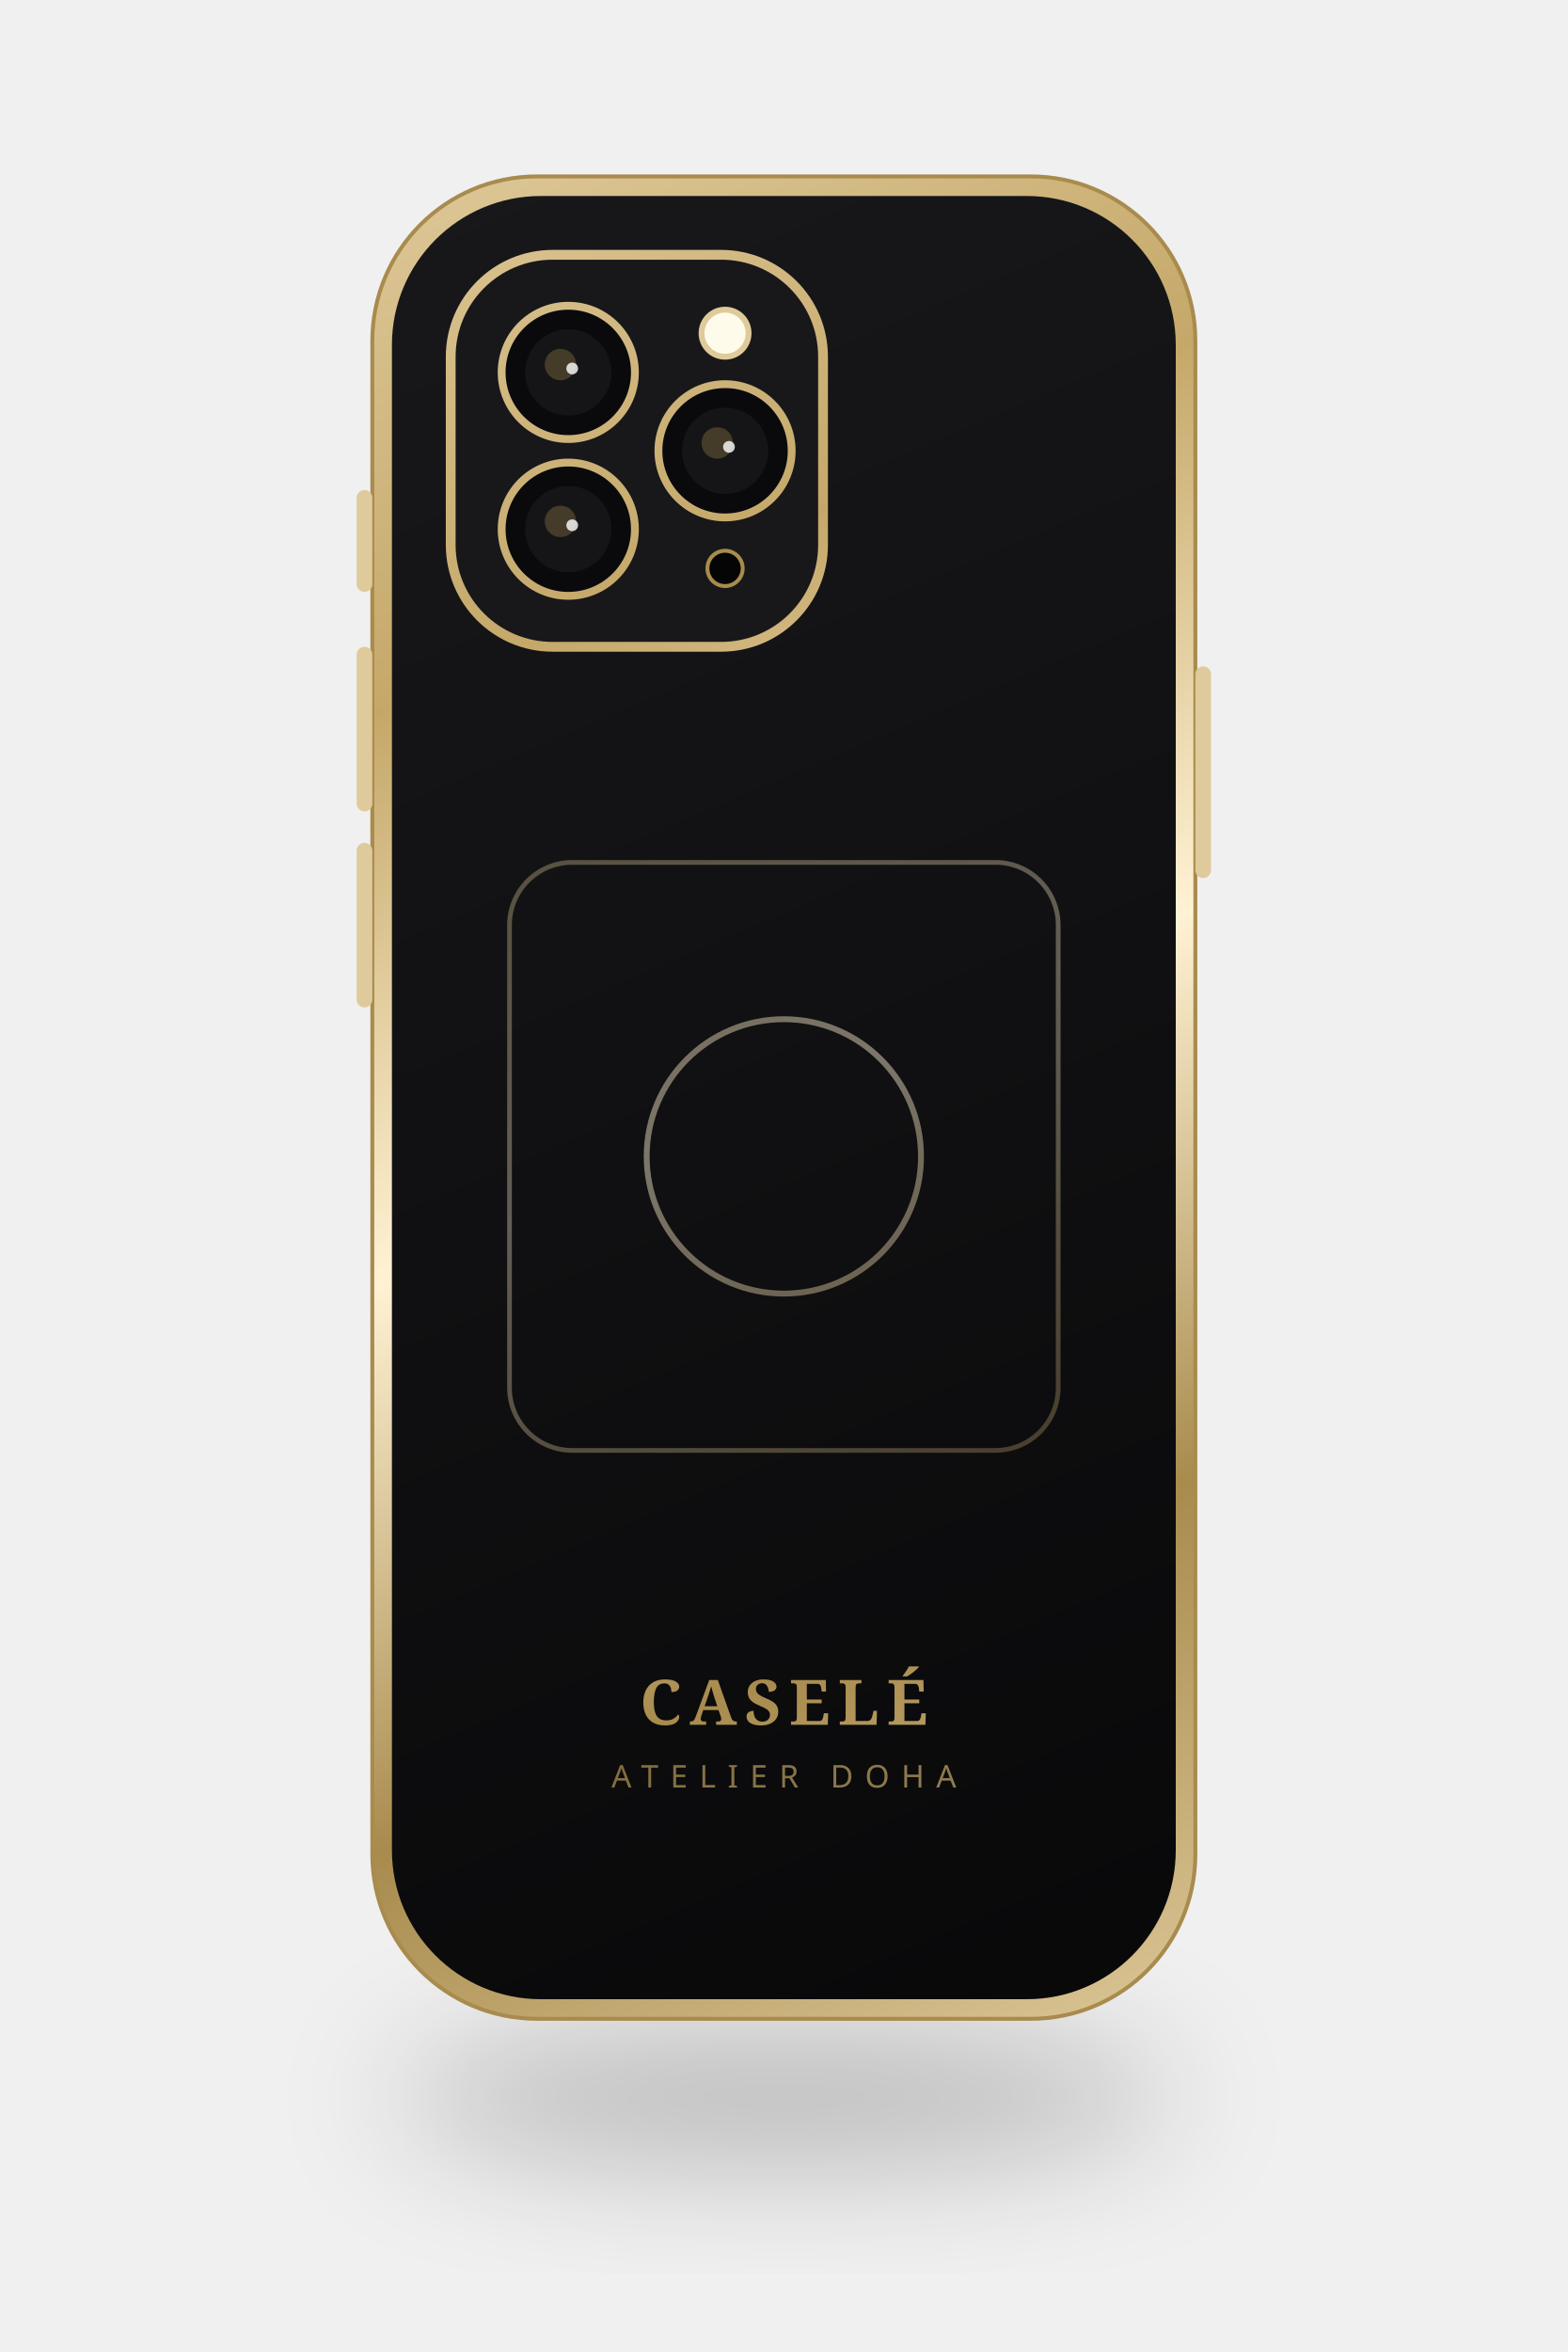
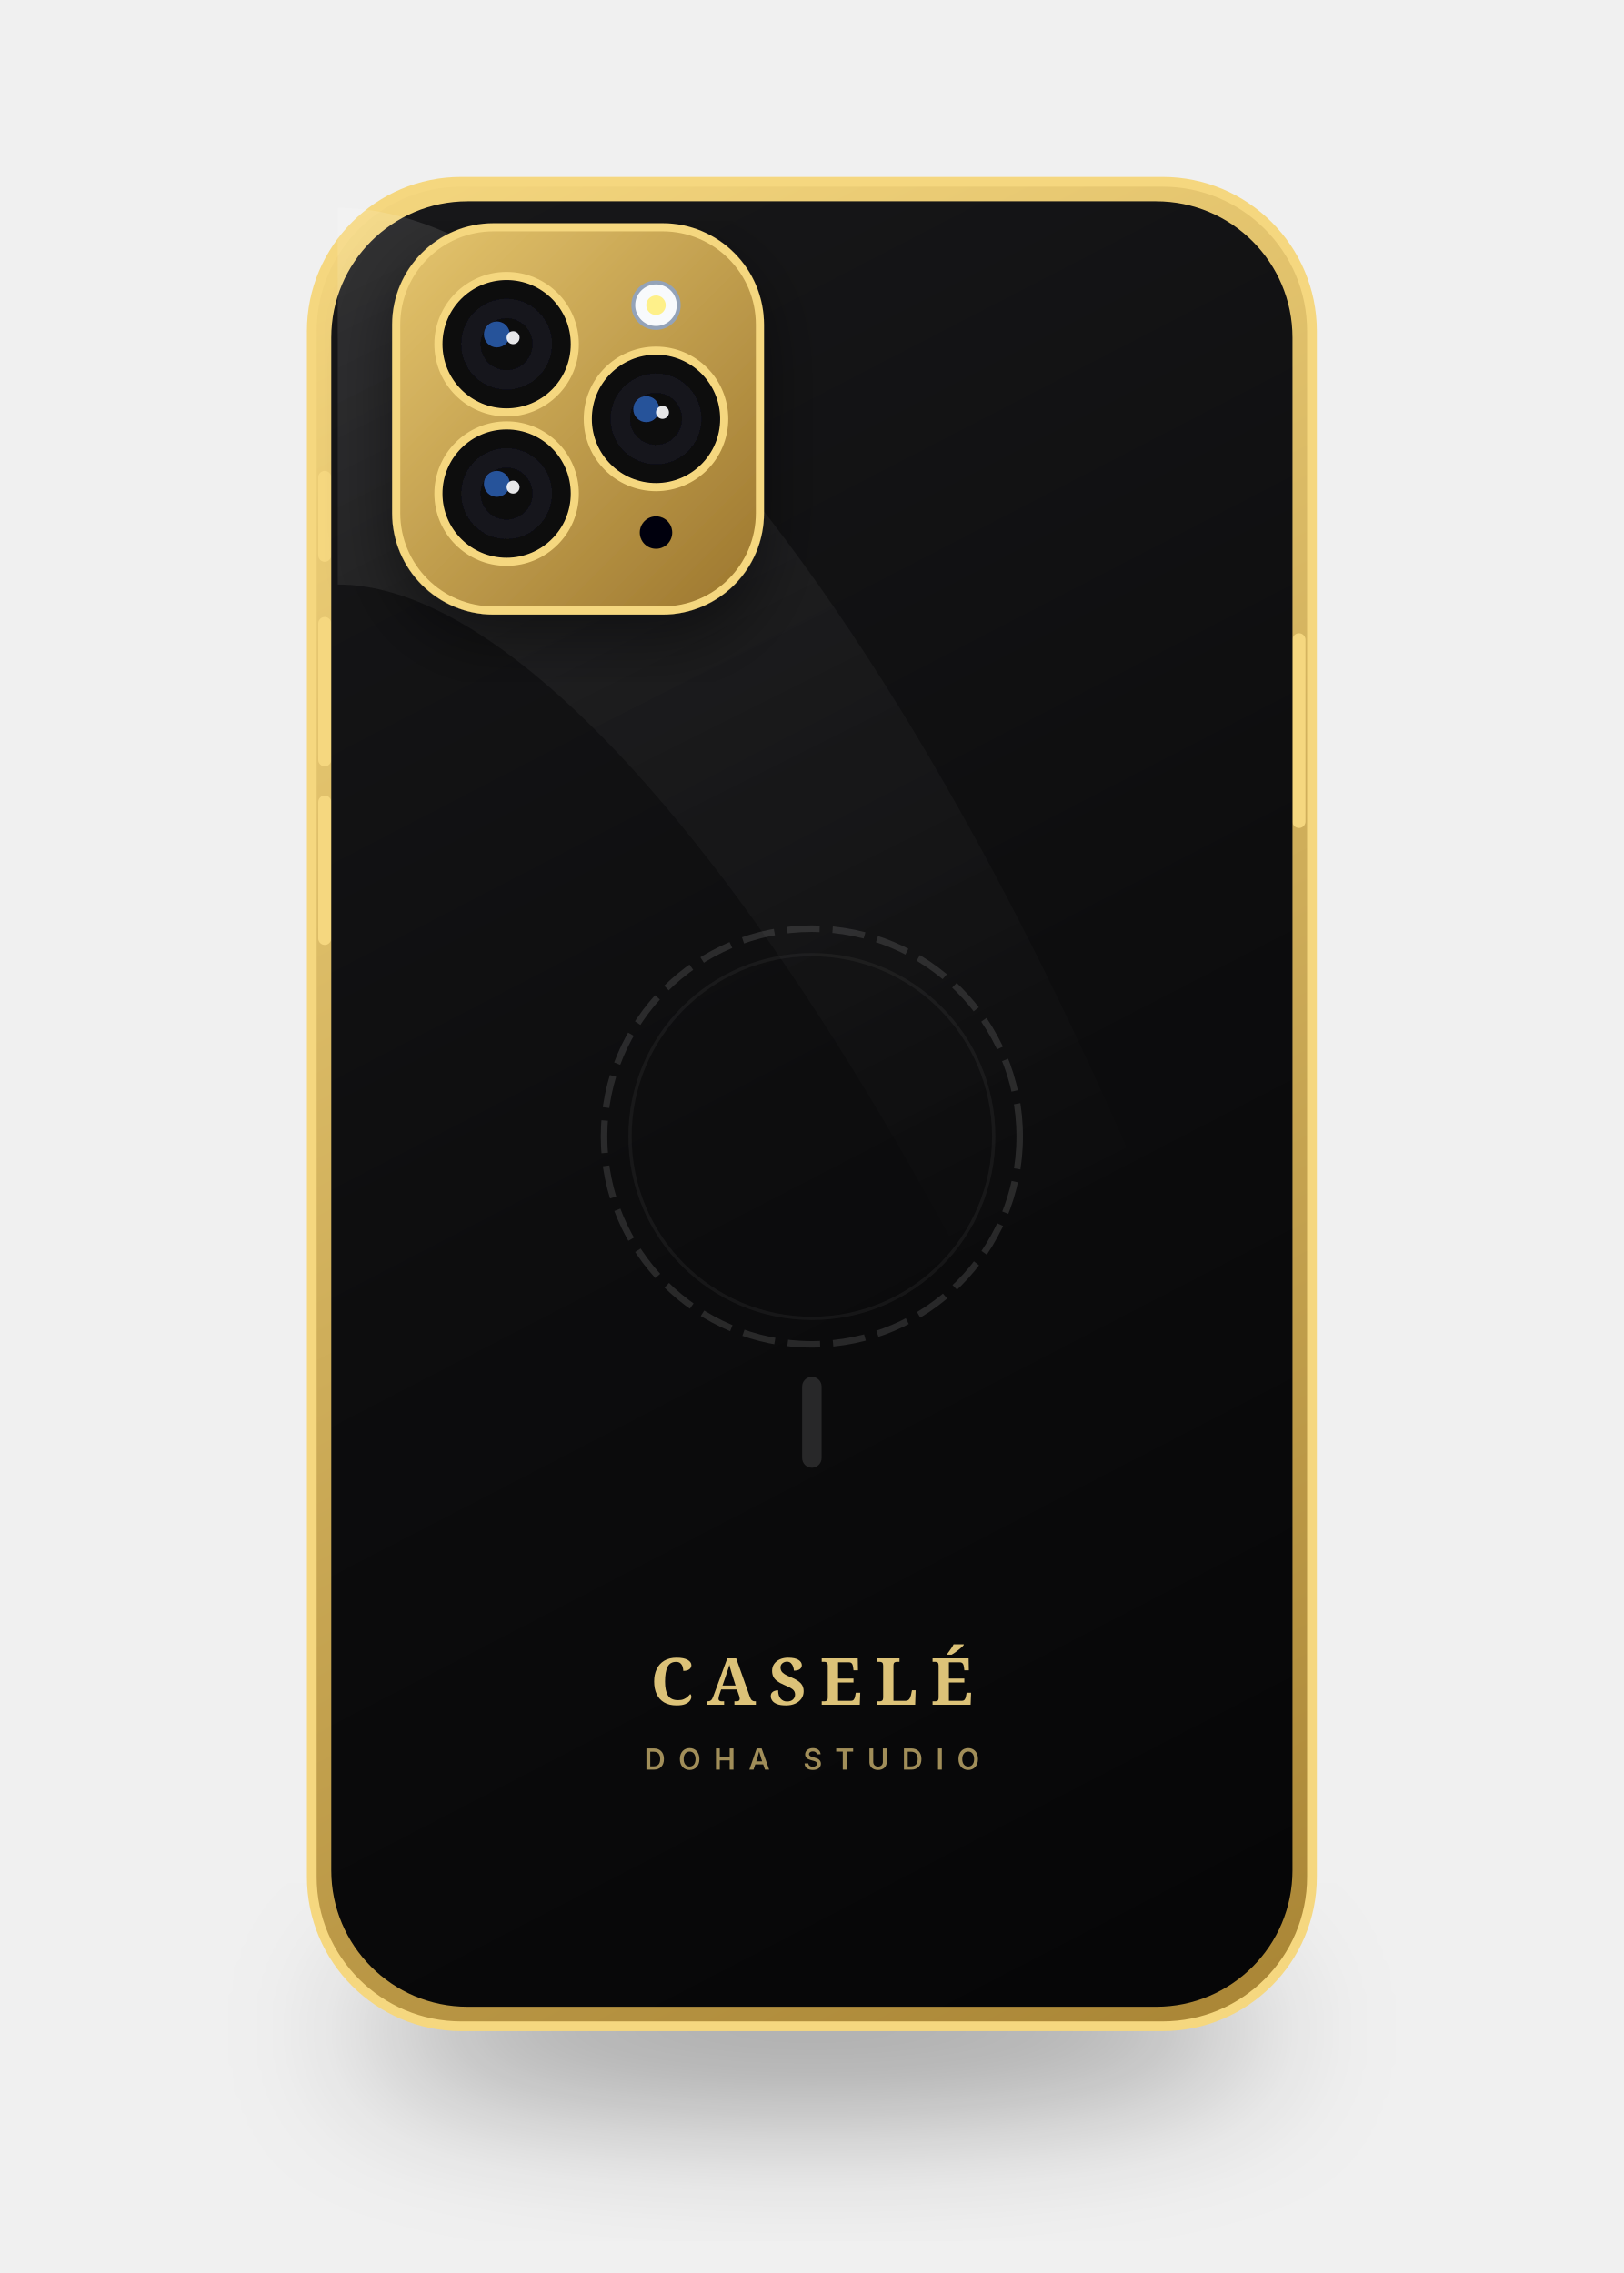
- <svg xmlns="http://www.w3.org/2000/svg" viewBox="0 0 400 600" fill="none">
+ <svg xmlns="http://www.w3.org/2000/svg" viewBox="0 0 500 700" fill="none">
  <defs>
-     <filter id="goldShadow" x="60" y="490" width="280" height="90" filterUnits="userSpaceOnUse">
-       <feGaussianBlur stdDeviation="16" />
-       <feColorMatrix type="matrix" values="0 0 0 0 0   0 0 0 0 0   0 0 0 0 0  0 0 0 0.22 0" />
+     <filter id="groundShadow_gold-edge_back_iphone" x="50" y="580" width="400" height="110" filterUnits="userSpaceOnUse">
+       <feGaussianBlur stdDeviation="22" />
+       <feColorMatrix type="matrix" values="0 0 0 0 0   0 0 0 0 0   0 0 0 0 0  0 0 0 0.35 0" />
    </filter>
-     <linearGradient id="goldRim" x1="90" y1="40" x2="310" y2="520" gradientUnits="userSpaceOnUse">
-       <stop offset="0%" stop-color="#DFCA9B" />
-       <stop offset="25%" stop-color="#C5A869" />
-       <stop offset="50%" stop-color="#FFF2D4" />
-       <stop offset="75%" stop-color="#A88B4D" />
-       <stop offset="100%" stop-color="#DFCA9B" />
+     <filter id="camShadow_gold-edge_back_iphone" x="100" y="60" width="320" height="150" filterUnits="userSpaceOnUse">
+       <feDropShadow dx="0" dy="8" stdDeviation="10" flood-color="#000000" flood-opacity="0.45" />
+     </filter>
+     <linearGradient id="bodyGrad_gold-edge_back_iphone" x1="100" y1="50" x2="400" y2="630" gradientUnits="userSpaceOnUse">
+       <stop offset="0%" stop-color="#18181A" />
+       <stop offset="50%" stop-color="#0D0D0E" />
+       <stop offset="100%" stop-color="#050506" />
    </linearGradient>
-     <linearGradient id="goldBody" x1="100" y1="50" x2="300" y2="520" gradientUnits="userSpaceOnUse">
-       <stop offset="0%" stop-color="#18181A" />
-       <stop offset="50%" stop-color="#101012" />
-       <stop offset="100%" stop-color="#080809" />
+     <linearGradient id="edgeGrad_gold-edge_back_iphone" x1="100" y1="50" x2="400" y2="630" gradientUnits="userSpaceOnUse">
+       <stop offset="0%" stop-color="#F5D77F" />
+       <stop offset="100%" stop-color="#A88434" />
+     </linearGradient>
+     <linearGradient id="camGrad_gold-edge_back_iphone" x1="120" y1="70" x2="240" y2="190" gradientUnits="userSpaceOnUse">
+       <stop offset="0%" stop-color="#E6C66E" />
+       <stop offset="100%" stop-color="#99732B" />
+     </linearGradient>
+     <linearGradient id="glareGrad_gold-edge_back_iphone" x1="100" y1="50" x2="350" y2="550" gradientUnits="userSpaceOnUse">
+       <stop offset="0%" stop-color="#FFFFFF" stop-opacity="0.12" />
+       <stop offset="35%" stop-color="#FFFFFF" stop-opacity="0.04" />
+       <stop offset="70%" stop-color="#FFFFFF" stop-opacity="0" />
    </linearGradient>
  </defs>
-   <ellipse cx="200" cy="535" rx="100" ry="18" fill="#000000" filter="url(#goldShadow)" />
-   <rect x="95" y="45" width="210" height="470" rx="42" fill="url(#goldRim)" stroke="#A88B4D" stroke-width="1" />
-   <rect x="100" y="50" width="200" height="460" rx="38" fill="url(#goldBody)" />
-   <rect x="91" y="125" width="4" height="26" rx="2" fill="#DFCA9B" />
-   <rect x="91" y="165" width="4" height="42" rx="2" fill="#DFCA9B" />
-   <rect x="91" y="215" width="4" height="42" rx="2" fill="#DFCA9B" />
-   <rect x="305" y="170" width="4" height="54" rx="2" fill="#DFCA9B" />
-   <rect x="115" y="65" width="95" height="100" rx="26" fill="#18181A" stroke="url(#goldRim)" stroke-width="2.5" />
-   <circle cx="145" cy="95" r="17" fill="#0A0A0C" stroke="url(#goldRim)" stroke-width="2" />
-   <circle cx="145" cy="95" r="11" fill="#151518" />
-   <circle cx="143" cy="93" r="4" fill="#665533" opacity="0.6" />
-   <circle cx="146" cy="94" r="1.5" fill="#FFFFFF" opacity="0.8" />
-   <circle cx="145" cy="135" r="17" fill="#0A0A0C" stroke="url(#goldRim)" stroke-width="2" />
-   <circle cx="145" cy="135" r="11" fill="#151518" />
-   <circle cx="143" cy="133" r="4" fill="#665533" opacity="0.6" />
-   <circle cx="146" cy="134" r="1.5" fill="#FFFFFF" opacity="0.8" />
-   <circle cx="185" cy="115" r="17" fill="#0A0A0C" stroke="url(#goldRim)" stroke-width="2" />
-   <circle cx="185" cy="115" r="11" fill="#151518" />
-   <circle cx="183" cy="113" r="4" fill="#665533" opacity="0.6" />
-   <circle cx="186" cy="114" r="1.5" fill="#FFFFFF" opacity="0.8" />
-   <circle cx="185" cy="85" r="6" fill="#FFFBEB" stroke="#DFCA9B" stroke-width="1.5" />
-   <circle cx="185" cy="145" r="4.5" fill="#050505" stroke="#A88B4D" stroke-width="1" />
-   <rect x="130" y="220" width="140" height="150" rx="16" fill="none" stroke="url(#goldRim)" stroke-width="1.2" opacity="0.35" />
-   <circle cx="200" cy="295" r="35" stroke="url(#goldRim)" stroke-width="1.5" fill="none" opacity="0.45" />
-   <text x="200" y="440" text-anchor="middle" font-family="serif" font-size="16" font-weight="600" fill="url(#goldRim)" letter-spacing="2">CASELÉ</text>
-   <text x="200" y="456" text-anchor="middle" font-family="sans-serif" font-size="8" font-weight="500" fill="url(#goldRim)" opacity="0.75" letter-spacing="3">ATELIER DOHA</text>
+   <ellipse cx="250" cy="625" rx="140" ry="24" fill="#000000" filter="url(#groundShadow_gold-edge_back_iphone)" />
+   <rect x="96" y="56" width="308" height="568" rx="46" fill="url(#edgeGrad_gold-edge_back_iphone)" stroke="#F5D77F" stroke-width="3" />
+   <rect x="98" y="145" width="4" height="28" rx="2" fill="#F5D77F" />
+   <rect x="98" y="190" width="4" height="46" rx="2" fill="#F5D77F" />
+   <rect x="98" y="245" width="4" height="46" rx="2" fill="#F5D77F" />
+   <rect x="398" y="195" width="4" height="60" rx="2" fill="#F5D77F" />
+   <rect x="102" y="62" width="296" height="556" rx="42" fill="url(#bodyGrad_gold-edge_back_iphone)" />
+   <g opacity="0.12">
+     <circle cx="250" cy="350" r="64" stroke="#FFFFFF" stroke-width="2" stroke-dasharray="10 4" fill="none" />
+     <circle cx="250" cy="350" r="56" stroke="#FFFFFF" stroke-width="1" fill="none" opacity="0.4" />
+     <rect x="247" y="424" width="6" height="28" rx="3" fill="#FFFFFF" />
+   </g>
+   <path d="M104 64 C 180 64, 300 200, 396 480 L396 616 C 300 350, 180 180, 104 180 Z" fill="url(#glareGrad_gold-edge_back_iphone)" />
+   <g filter="url(#camShadow_gold-edge_back_iphone)">
+     <rect x="122" y="70" width="112" height="118" rx="30" fill="url(#camGrad_gold-edge_back_iphone)" stroke="#F5D77F" stroke-width="2.5" />
+     <circle cx="156" cy="106" r="21" fill="#0A0A0E" stroke="#F5D77F" stroke-width="2.5" />
+     <circle cx="156" cy="106" r="14" fill="#14141C" />
+     <circle cx="156" cy="106" r="8" fill="#0A0A10" />
+     <circle cx="153" cy="103" r="4" fill="#3B82F6" opacity="0.6" />
+     <circle cx="158" cy="104" r="2" fill="#FFFFFF" opacity="0.9" />
+     <circle cx="156" cy="152" r="21" fill="#0A0A0E" stroke="#F5D77F" stroke-width="2.5" />
+     <circle cx="156" cy="152" r="14" fill="#14141C" />
+     <circle cx="156" cy="152" r="8" fill="#0A0A10" />
+     <circle cx="153" cy="149" r="4" fill="#3B82F6" opacity="0.6" />
+     <circle cx="158" cy="150" r="2" fill="#FFFFFF" opacity="0.9" />
+     <circle cx="202" cy="129" r="21" fill="#0A0A0E" stroke="#F5D77F" stroke-width="2.5" />
+     <circle cx="202" cy="129" r="14" fill="#14141C" />
+     <circle cx="202" cy="129" r="8" fill="#0A0A10" />
+     <circle cx="199" cy="126" r="4" fill="#3B82F6" opacity="0.6" />
+     <circle cx="204" cy="127" r="2" fill="#FFFFFF" opacity="0.9" />
+     <circle cx="202" cy="94" r="7" fill="#F8FAFC" stroke="#94A3B8" stroke-width="1.2" />
+     <circle cx="202" cy="94" r="3" fill="#FEF08A" />
+     <circle cx="202" cy="164" r="5" fill="#050508" />
+   </g>
+   <text x="250" y="525" text-anchor="middle" font-family="'Cinzel', 'Playfair Display', Georgia, serif" font-size="20" font-weight="700" fill="#F3D684" opacity="0.9" letter-spacing="4">CASELÉ</text>
+   <text x="250" y="545" text-anchor="middle" font-family="'Inter', sans-serif" font-size="9" font-weight="600" fill="#F3D684" opacity="0.65" letter-spacing="4">DOHA STUDIO</text>
</svg>
